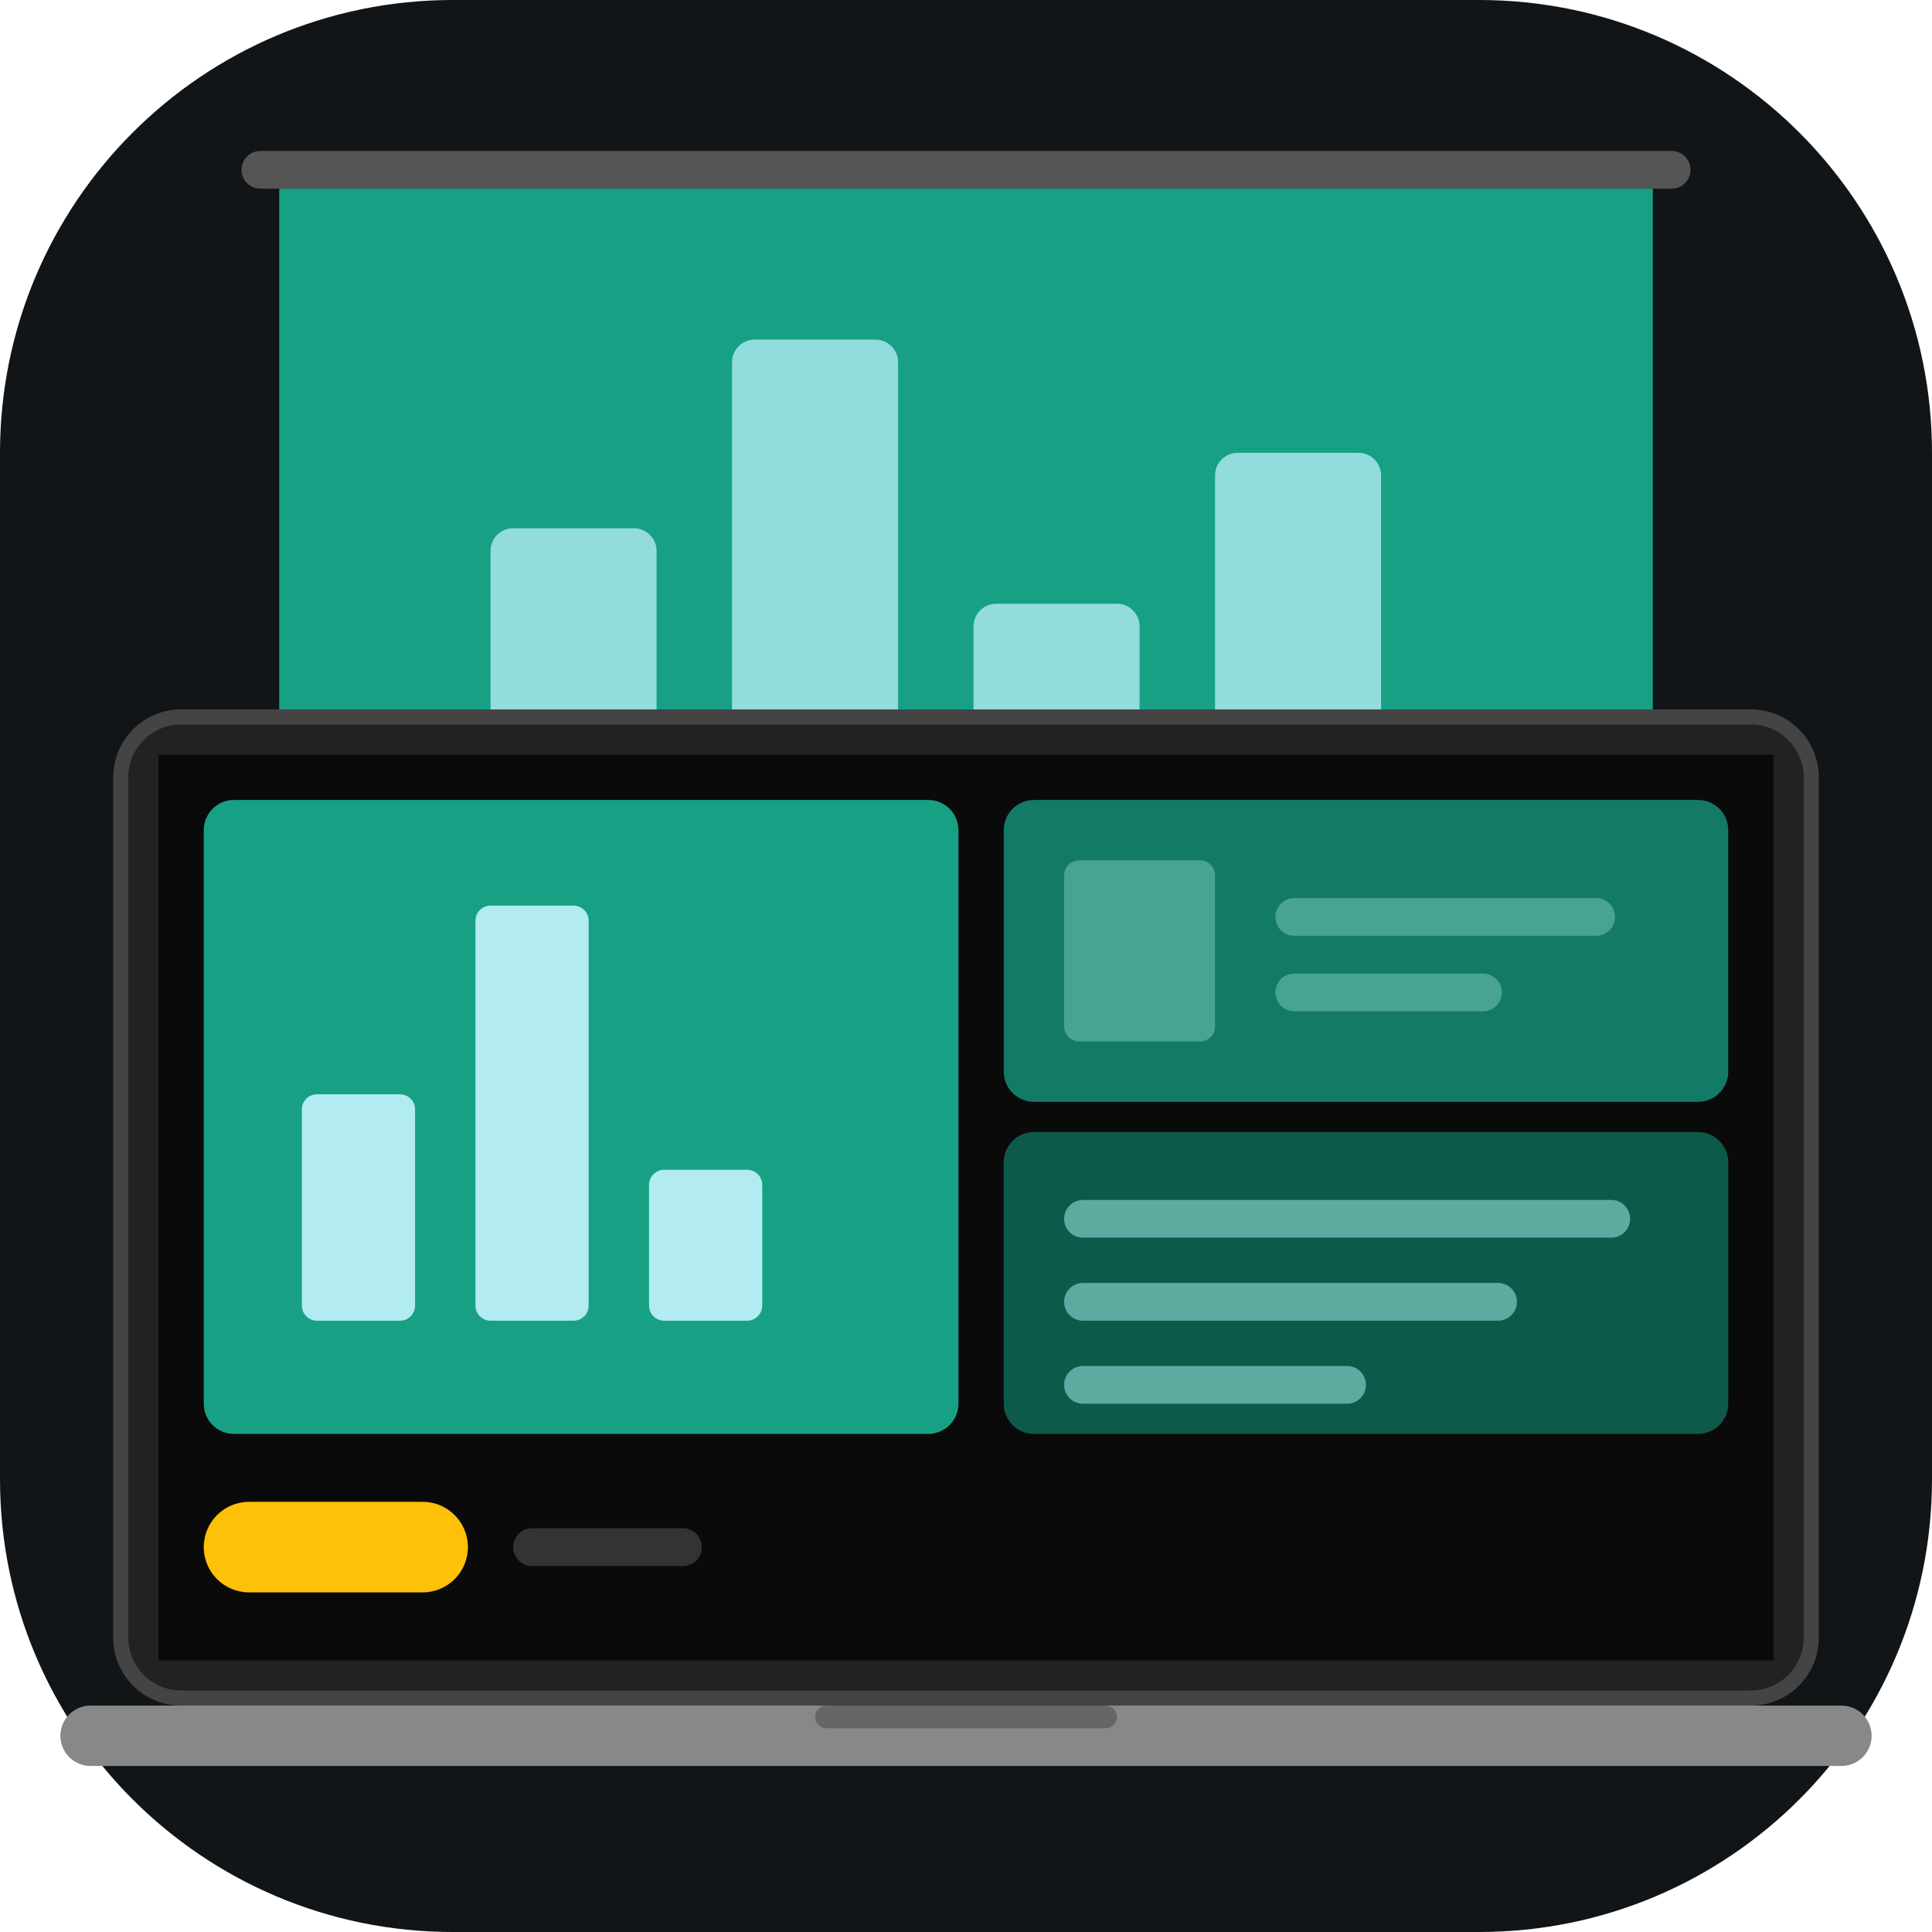
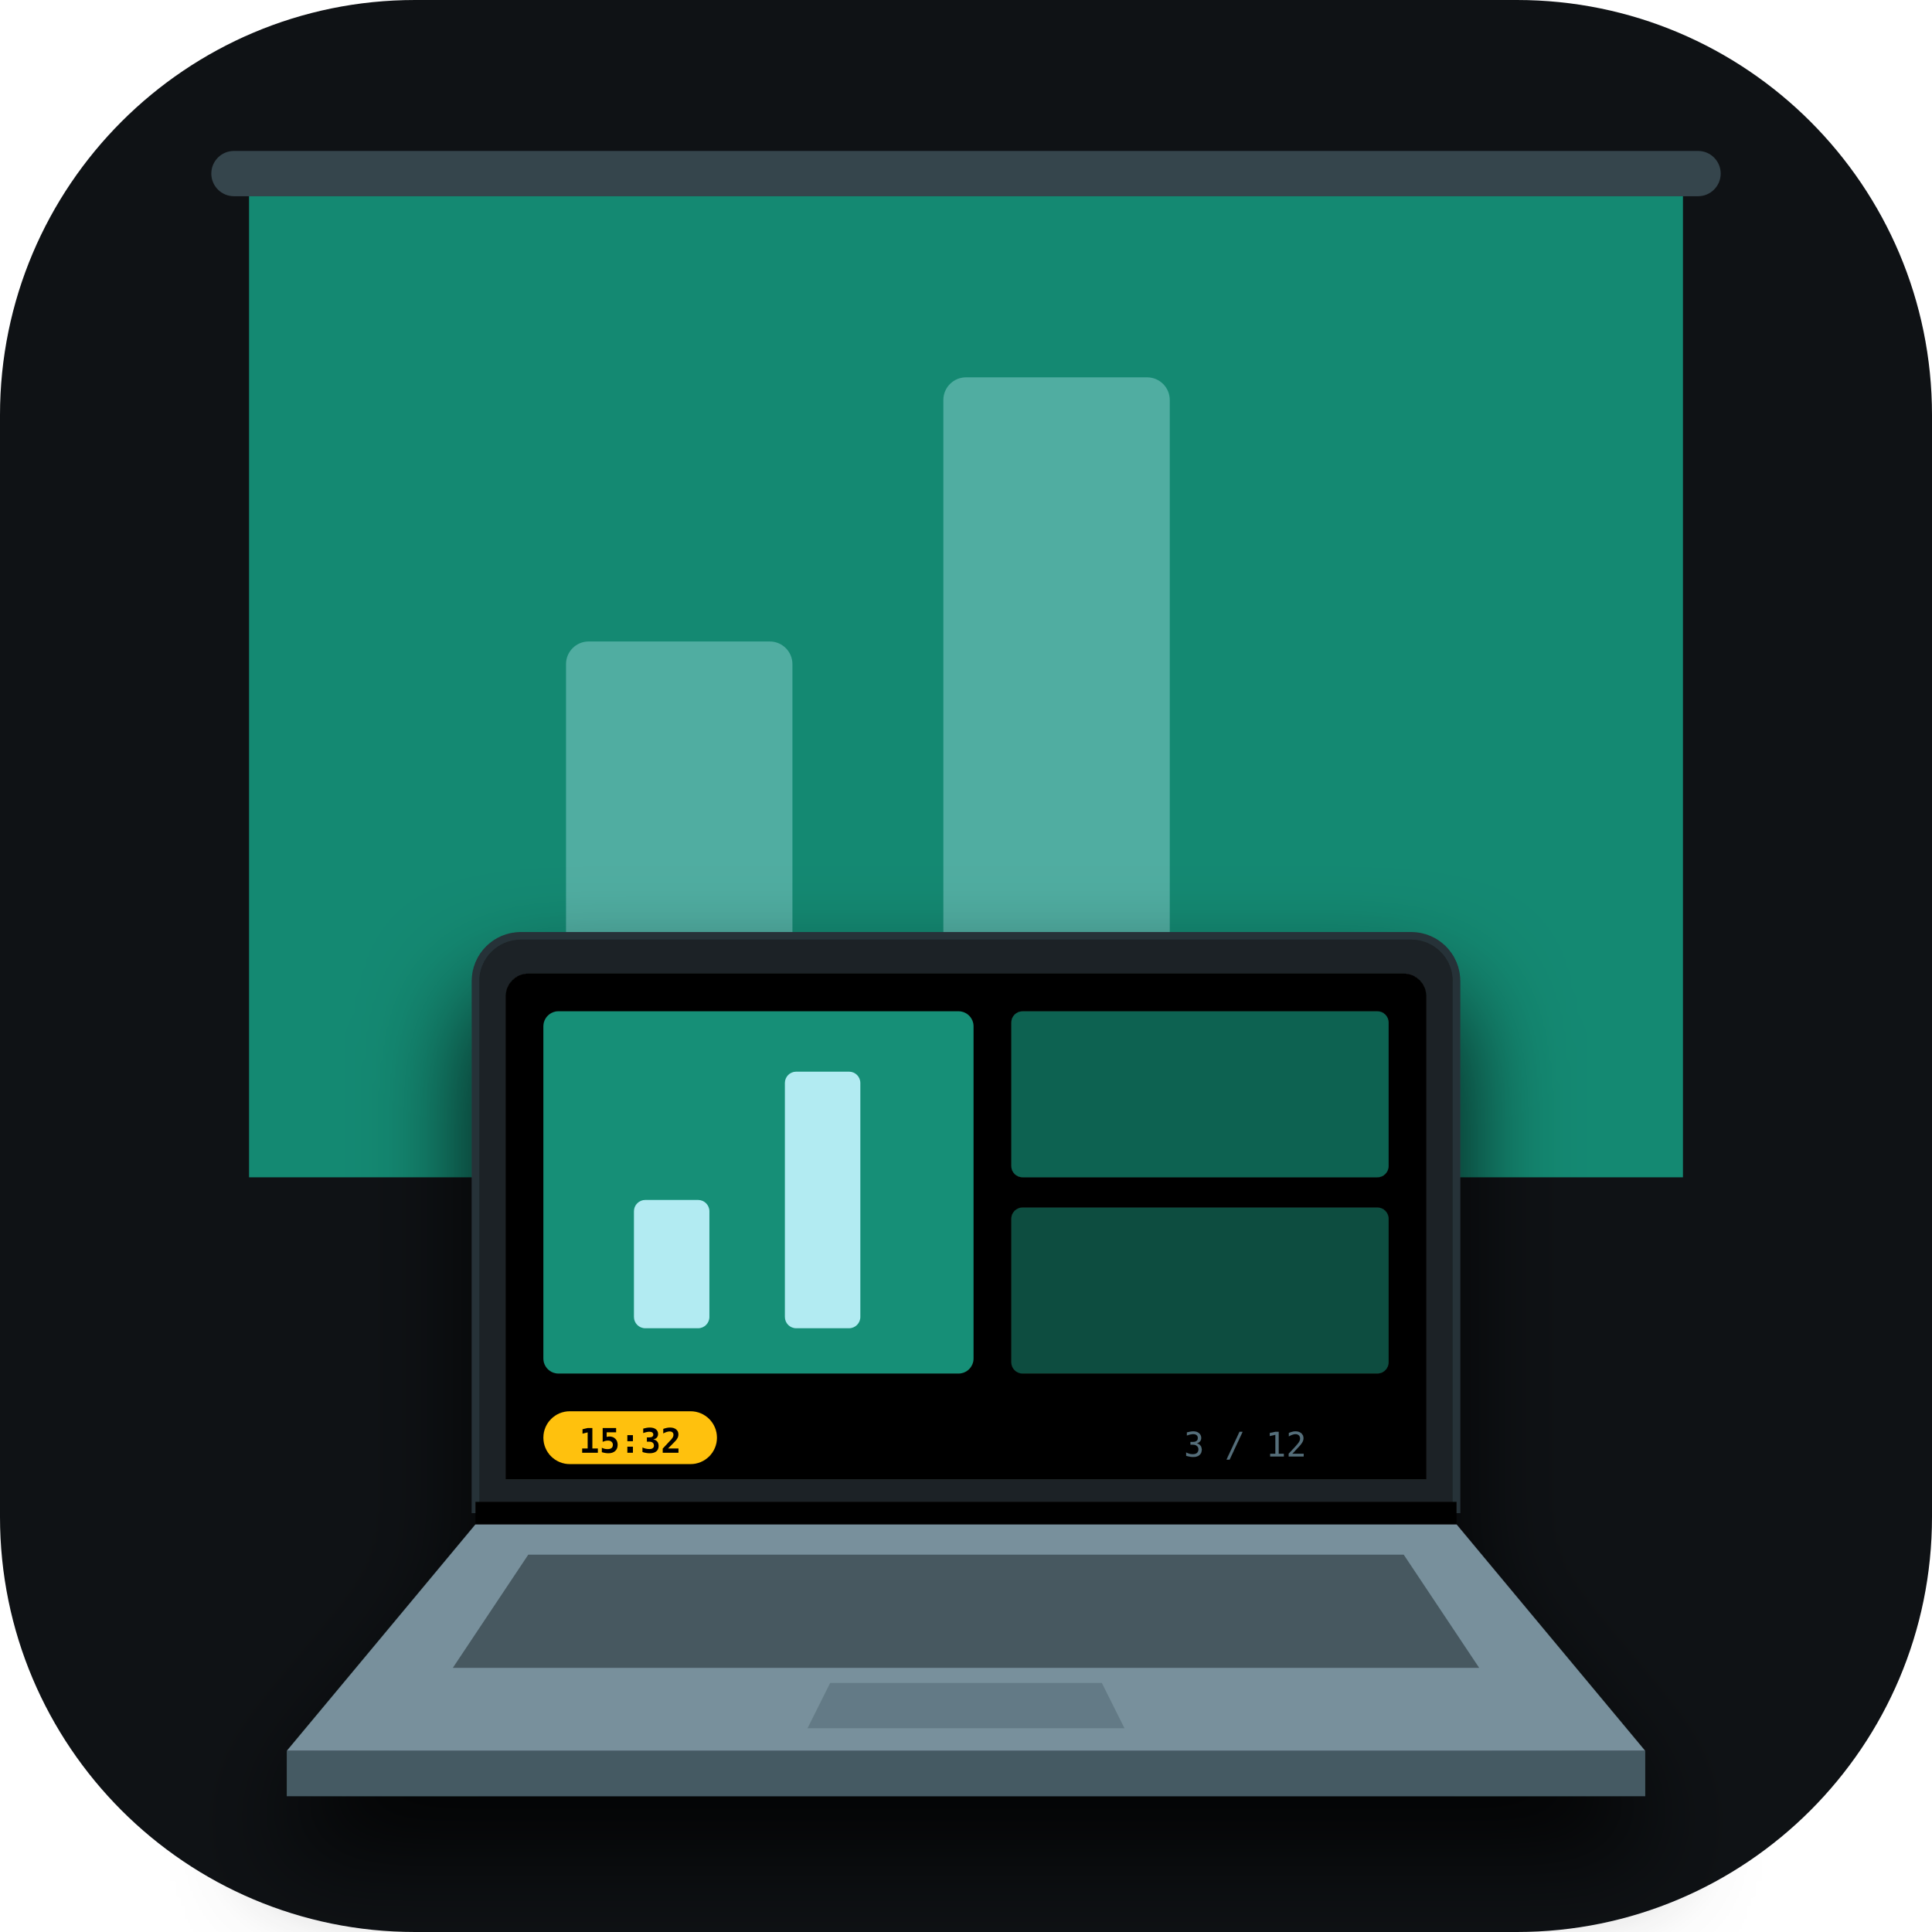
<svg xmlns="http://www.w3.org/2000/svg" viewBox="0 0 512 512" width="100%" height="100%">
-   <rect x="0" y="0" width="512" height="512" rx="120" fill="#111518" />
-   <rect x="64" y="40" width="384" height="10" rx="5" fill="#555555" />
-   <rect x="74" y="50" width="364" height="220" fill="#18A085" />
-   <rect x="130" y="140" width="44" height="100" rx="6" fill="#B2EBF2" opacity="0.8" />
-   <rect x="194" y="90" width="44" height="150" rx="6" fill="#B2EBF2" opacity="0.8" />
-   <rect x="258" y="160" width="44" height="80" rx="6" fill="#B2EBF2" opacity="0.8" />
-   <rect x="322" y="120" width="44" height="120" rx="6" fill="#B2EBF2" opacity="0.8" />
-   <rect x="32" y="190" width="448" height="260" rx="16" fill="#222222" stroke="#444444" stroke-width="4" />
-   <rect x="42" y="200" width="428" height="240" fill="#0A0A0A" />
-   <rect x="54" y="212" width="200" height="168" rx="8" fill="#18A085" />
-   <rect x="80" y="290" width="30" height="60" rx="4" fill="#B2EBF2" />
-   <rect x="126" y="240" width="30" height="110" rx="4" fill="#B2EBF2" />
-   <rect x="172" y="310" width="30" height="40" rx="4" fill="#B2EBF2" />
-   <rect x="266" y="212" width="192" height="80" rx="8" fill="#137A66" />
-   <rect x="282" y="228" width="40" height="48" rx="4" fill="#80CBC4" opacity="0.5" />
-   <rect x="338" y="238" width="90" height="10" rx="5" fill="#80CBC4" opacity="0.5" />
-   <rect x="338" y="258" width="60" height="10" rx="5" fill="#80CBC4" opacity="0.5" />
-   <rect x="266" y="300" width="192" height="80" rx="8" fill="#0E5A4A" />
-   <rect x="282" y="318" width="150" height="10" rx="5" fill="#80CBC4" opacity="0.7" />
-   <rect x="282" y="340" width="120" height="10" rx="5" fill="#80CBC4" opacity="0.7" />
-   <rect x="282" y="362" width="80" height="10" rx="5" fill="#80CBC4" opacity="0.7" />
-   <rect x="54" y="398" width="70" height="24" rx="12" fill="#FFC107" />
-   <rect x="136" y="405" width="50" height="10" rx="5" fill="#333333" />
-   <rect x="16" y="452" width="480" height="16" rx="8" fill="#888888" />
-   <rect x="216" y="452" width="80" height="6" rx="3" fill="#666666" />
+   <defs>
+     <filter id="centerShadow" x="-20%" y="-20%" width="140%" height="140%">
+       <feDropShadow dx="0" dy="16" stdDeviation="14" flood-color="#000000" flood-opacity="0.85" />
+     </filter>
+   </defs>
+   <rect x="0" y="0" width="512" height="512" rx="110" fill="#0F1215" />
+   <g opacity="0.95">
+     <rect x="56" y="40" width="400" height="12" rx="6" fill="#37474F" />
+     <rect x="66" y="52" width="380" height="260" fill="#148F77" />
+     <rect x="150" y="170" width="60" height="100" rx="6" fill="#B2EBF2" opacity="0.4" />
+     <rect x="250" y="100" width="60" height="170" rx="6" fill="#B2EBF2" opacity="0.4" />
+   </g>
+   <g filter="url(#centerShadow)">
+     <path d="M 126 400 L 126 260 A 12 12 0 0 1 138 248 L 374 248 A 12 12 0 0 1 386 260 L 386 400 Z" fill="#1C2326" stroke="#263238" stroke-width="2" />
+     <path d="M 134 392 L 134 264 A 6 6 0 0 1 140 258 L 372 258 A 6 6 0 0 1 378 264 L 378 392 Z" fill="#050505" />
+     <rect x="144" y="268" width="114" height="96" rx="4" fill="#148F77" />
+     <rect x="168" y="318" width="20" height="34" rx="3" fill="#B2EBF2" />
+     <rect x="208" y="284" width="20" height="68" rx="3" fill="#B2EBF2" />
+     <rect x="268" y="268" width="100" height="44" rx="3" fill="#0E6251" />
+     <rect x="268" y="320" width="100" height="44" rx="3" fill="#0B4D3F" />
+     <rect x="144" y="374" width="46" height="14" rx="7" fill="#FFC107" />
+     <text x="167" y="385" font-family="Menlo, monospace" font-size="9" fill="#000000" text-anchor="middle" font-weight="bold">15:32</text>
+     <text x="330" y="386" font-family="Menlo, monospace" font-size="9" fill="#546E7A" text-anchor="middle">3 / 12</text>
+     <rect x="126" y="398" width="260" height="6" fill="#000000" />
+     <polygon points="126,404 386,404 436,464 76,464" fill="#78909C" />
+     <polygon points="76,464 436,464 436,476 76,476" fill="#455A64" />
+     <polygon points="140,412 372,412 392,442 120,442" fill="#263238" opacity="0.6" />
+     <polygon points="220,446 292,446 298,458 214,458" fill="#455A64" opacity="0.4" />
+   </g>
</svg>
